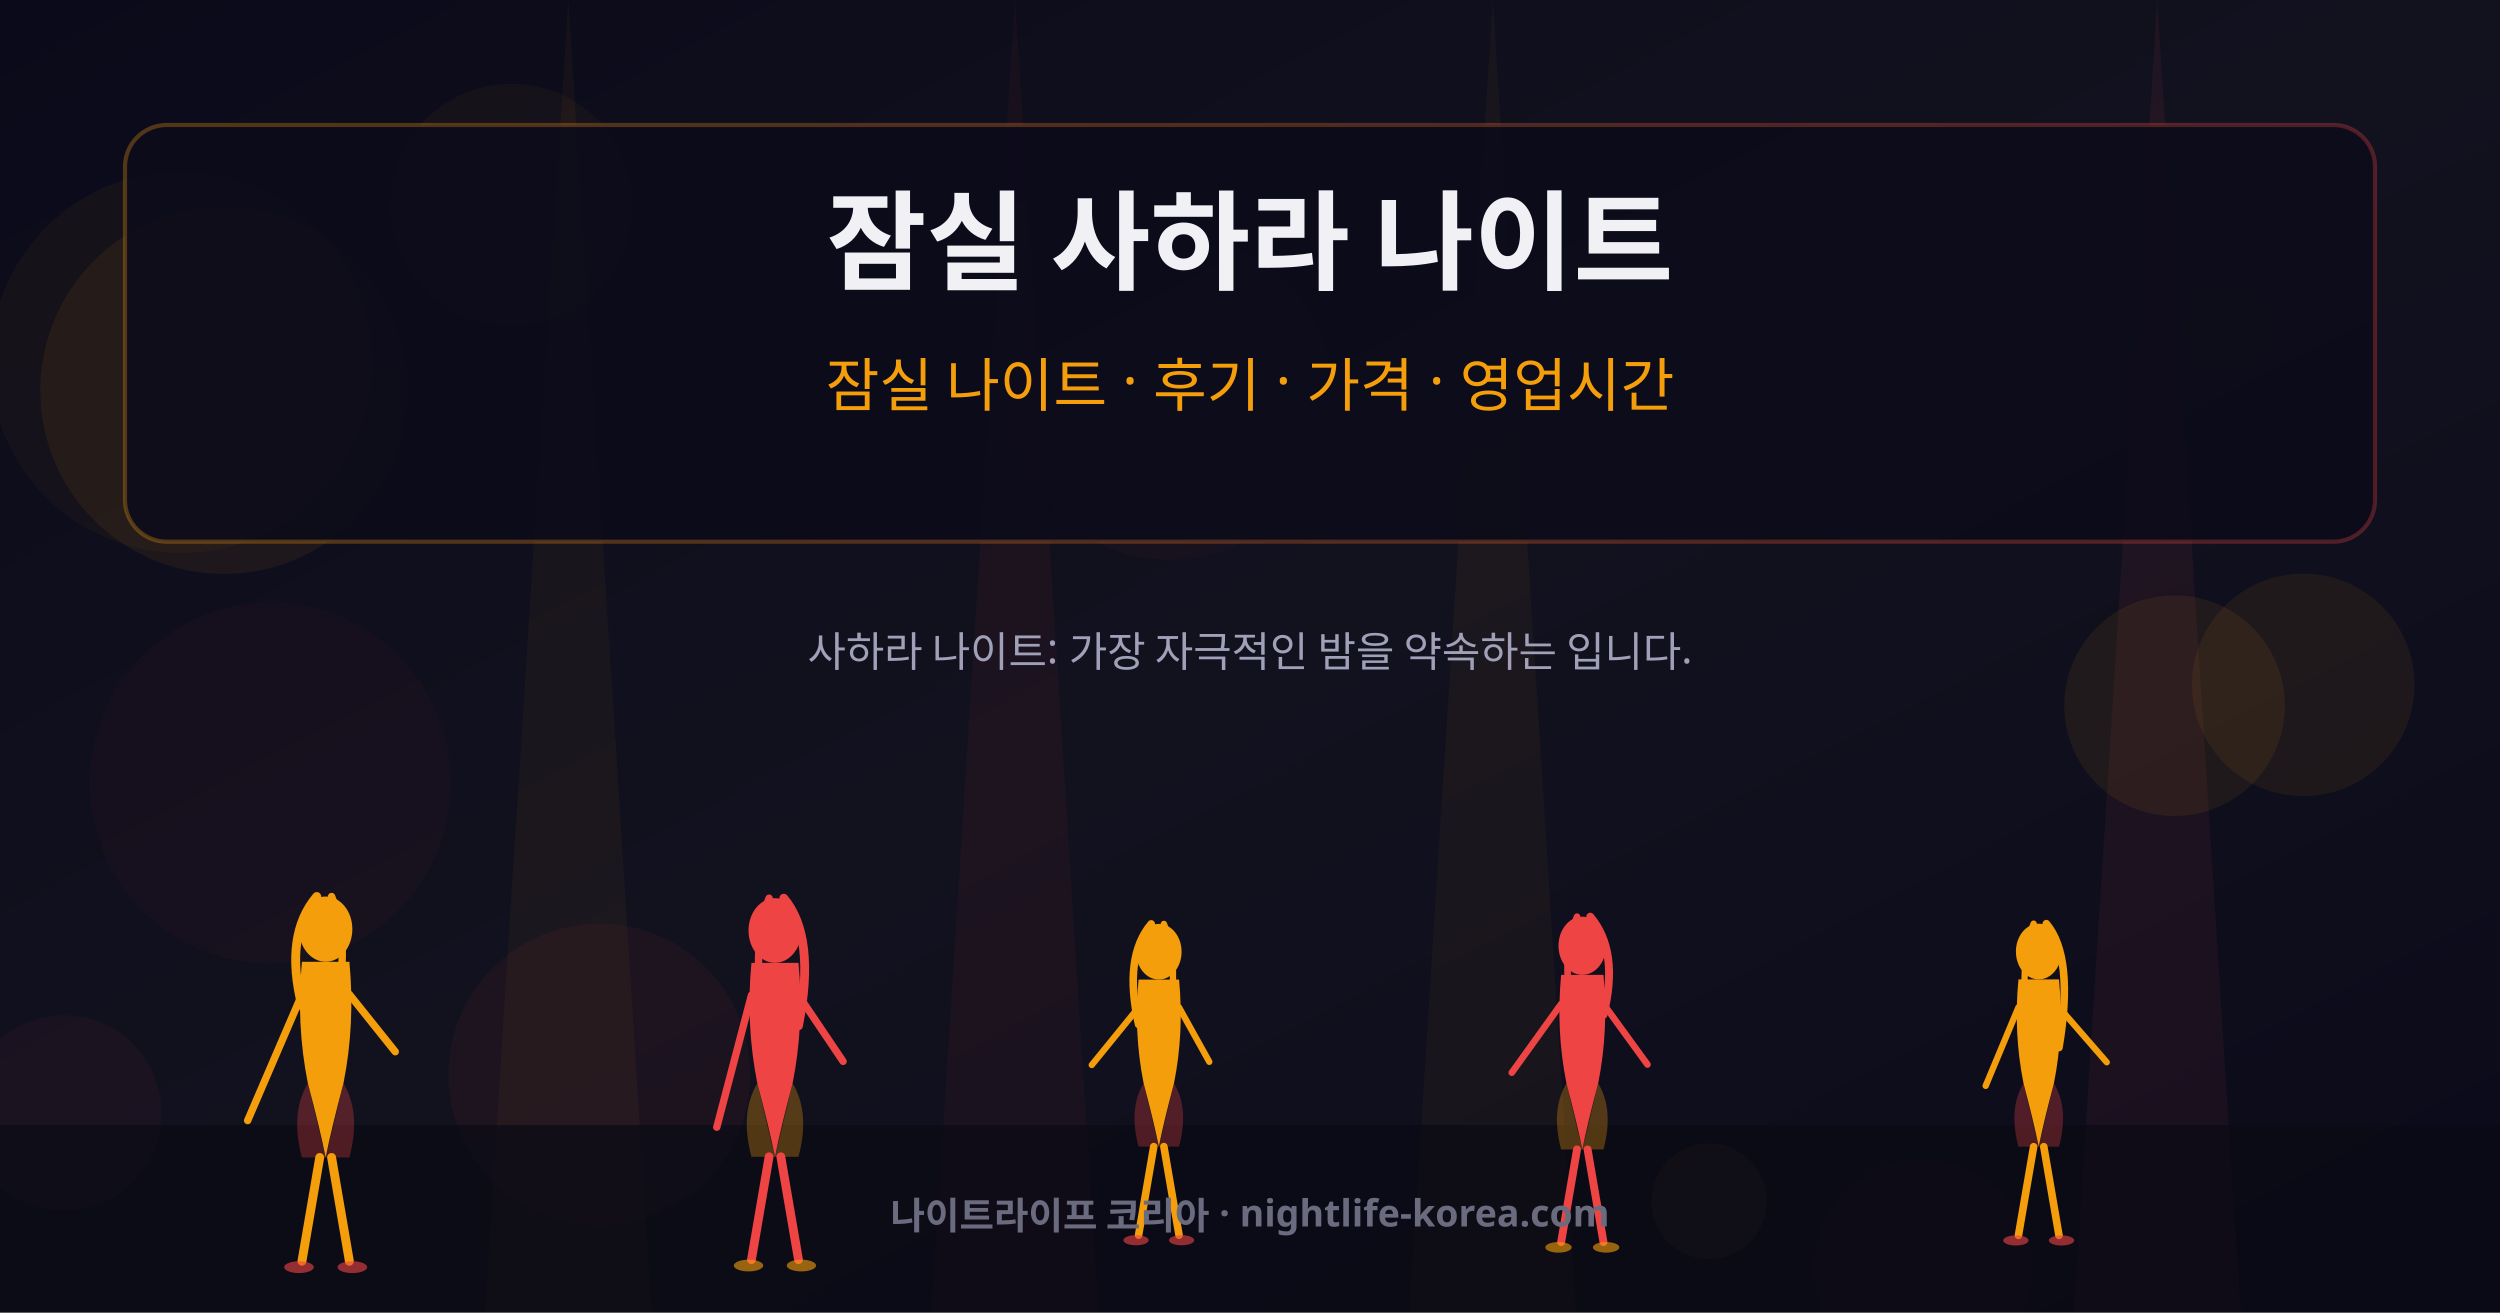
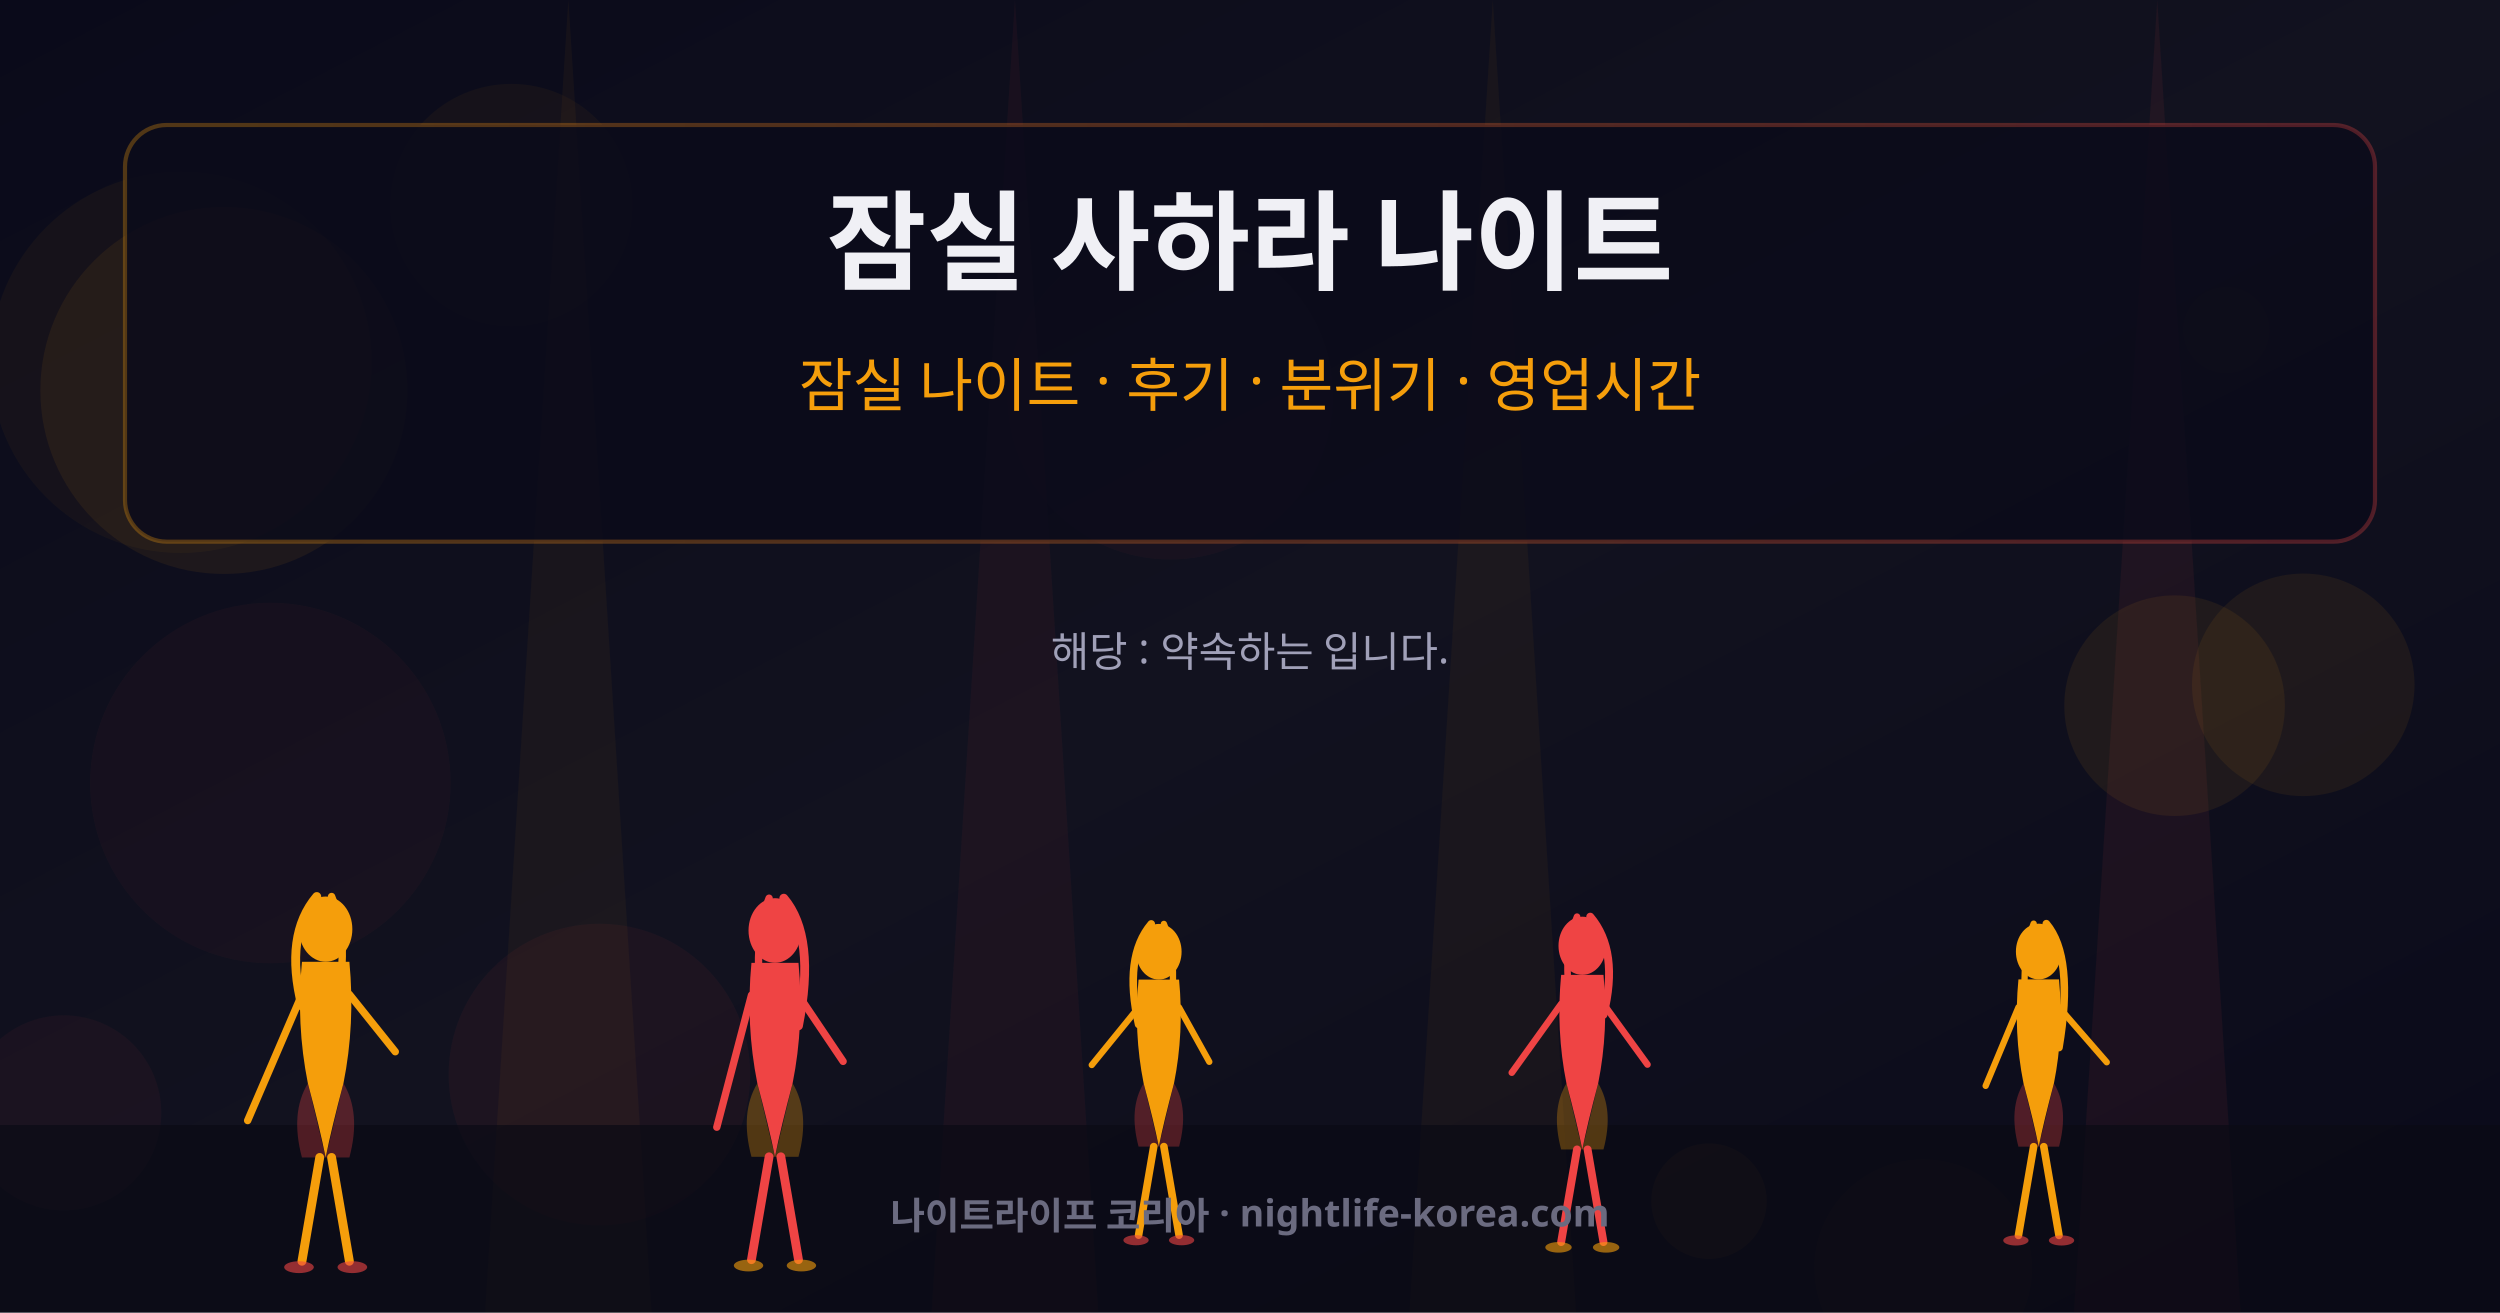
<svg xmlns="http://www.w3.org/2000/svg" viewBox="0 0 1200 630" width="1200" height="630">
  <defs>
    <linearGradient id="ogbg" x1="0%" y1="0%" x2="100%" y2="100%">
      <stop offset="0%" style="stop-color:#0a0a1a" />
      <stop offset="50%" style="stop-color:#12121f" />
      <stop offset="100%" style="stop-color:#0a0a1a" />
    </linearGradient>
    <linearGradient id="ogtxt" x1="0%" y1="0%" x2="100%" y2="0%">
      <stop offset="0%" style="stop-color:#f59e0b" />
      <stop offset="100%" style="stop-color:#ef4444" />
    </linearGradient>
  </defs>
  <rect width="1200" height="630" fill="url(#ogbg)" />
  <polygon points="272.811,0 232.811,630 312.811,630" fill="#f59e0b" opacity="0.043" />
  <polygon points="487.176,0 447.176,630 527.176,630" fill="#ef4444" opacity="0.054" />
  <polygon points="716.539,0 676.539,630 756.539,630" fill="#f59e0b" opacity="0.044" />
  <polygon points="1035.486,0 995.486,630 1075.486,630" fill="#ef4444" opacity="0.07" />
  <circle cx="86.828" cy="173.856" r="91.544" fill="#f59e0b" opacity="0.042" />
  <circle cx="923.139" cy="608.794" r="52.358" fill="#f59e0b" opacity="0.035" />
  <circle cx="1068.605" cy="158.444" r="20.839" fill="#f59e0b" opacity="0.052" />
  <circle cx="1043.8" cy="338.722" r="52.946" fill="#f59e0b" opacity="0.076" />
  <circle cx="107.47" cy="187.406" r="88.094" fill="#f59e0b" opacity="0.073" />
  <circle cx="129.777" cy="375.844" r="86.511" fill="#ef4444" opacity="0.036" />
  <circle cx="30.625" cy="534.154" r="46.783" fill="#ef4444" opacity="0.047" />
  <circle cx="245.447" cy="98.44" r="58.174" fill="#f59e0b" opacity="0.042" />
  <circle cx="1105.564" cy="328.727" r="53.397" fill="#f59e0b" opacity="0.072" />
  <circle cx="287.731" cy="515.784" r="72.386" fill="#ef4444" opacity="0.051" />
  <circle cx="561.713" cy="190.365" r="78.18" fill="#ef4444" opacity="0.037" />
  <circle cx="820.316" cy="576.566" r="27.727" fill="#f59e0b" opacity="0.079" />
  <rect x="0" y="540" width="1200" height="90" fill="#0a0a14" opacity="0.7" />
  <g transform="translate(156.3167,520) scale(1.423188)">
    <ellipse cx="0" cy="-52" rx="9" ry="11" fill="#f59e0b" />
    <path d="M-3,-63 Q-14,-50 -8,-26.088" stroke="#f59e0b" stroke-width="3" fill="none" stroke-linecap="round" />
    <path d="M2,-63 Q8,-48 4,-29.088" stroke="#f59e0b" stroke-width="2.5" fill="none" stroke-linecap="round" />
    <path d="M-8,-41 Q-10,-20 -6,0 Q-2,15 0,25 Q2,15 6,0 Q10,-20 8,-41 Z" fill="#f59e0b" />
    <path d="M-6,0 Q-12,10 -8,25 L0,25 Z" fill="#ef4444" opacity="0.3" />
    <path d="M6,0 Q12,10 8,25 L0,25 Z" fill="#ef4444" opacity="0.3" />
    <line x1="-2" y1="25" x2="-8" y2="60" stroke="#f59e0b" stroke-width="3" stroke-linecap="round" />
    <line x1="2" y1="25" x2="8" y2="60" stroke="#f59e0b" stroke-width="3" stroke-linecap="round" />
    <ellipse cx="-9" cy="62" rx="5" ry="2" fill="#ef4444" opacity="0.6" />
    <ellipse cx="9" cy="62" rx="5" ry="2" fill="#ef4444" opacity="0.6" />
    <line x1="-8" y1="-30" x2="-26.308" y2="12.547" stroke="#f59e0b" stroke-width="2.5" stroke-linecap="round" />
    <line x1="8" y1="-30" x2="23.474" y2="-10.667" stroke="#f59e0b" stroke-width="2.5" stroke-linecap="round" />
  </g>
  <g transform="translate(371.9848,520) scale(1.410637)">
    <ellipse cx="0" cy="-52" rx="9" ry="11" fill="#ef4444" />
    <path d="M3,-63 Q14,-50 8,-19.565" stroke="#ef4444" stroke-width="3" fill="none" stroke-linecap="round" />
    <path d="M-2,-63 Q-8,-48 -4,-22.565" stroke="#ef4444" stroke-width="2.5" fill="none" stroke-linecap="round" />
    <path d="M-8,-41 Q-10,-20 -6,0 Q-2,15 0,25 Q2,15 6,0 Q10,-20 8,-41 Z" fill="#ef4444" />
    <path d="M-6,0 Q-12,10 -8,25 L0,25 Z" fill="#f59e0b" opacity="0.3" />
    <path d="M6,0 Q12,10 8,25 L0,25 Z" fill="#f59e0b" opacity="0.3" />
    <line x1="-2" y1="25" x2="-8" y2="60" stroke="#ef4444" stroke-width="3" stroke-linecap="round" />
    <line x1="2" y1="25" x2="8" y2="60" stroke="#ef4444" stroke-width="3" stroke-linecap="round" />
    <ellipse cx="-9" cy="62" rx="5" ry="2" fill="#f59e0b" opacity="0.6" />
    <ellipse cx="9" cy="62" rx="5" ry="2" fill="#f59e0b" opacity="0.6" />
    <line x1="-8" y1="-30" x2="-19.8" y2="14.929" stroke="#ef4444" stroke-width="2.5" stroke-linecap="round" />
    <line x1="8" y1="-30" x2="23.186" y2="-7.47" stroke="#ef4444" stroke-width="2.5" stroke-linecap="round" />
  </g>
  <g transform="translate(556.2319,520) scale(1.214594)">
    <ellipse cx="0" cy="-52" rx="9" ry="11" fill="#f59e0b" />
    <path d="M-3,-63 Q-14,-50 -8,-23.283" stroke="#f59e0b" stroke-width="3" fill="none" stroke-linecap="round" />
    <path d="M2,-63 Q8,-48 4,-26.283" stroke="#f59e0b" stroke-width="2.5" fill="none" stroke-linecap="round" />
    <path d="M-8,-41 Q-10,-20 -6,0 Q-2,15 0,25 Q2,15 6,0 Q10,-20 8,-41 Z" fill="#f59e0b" />
    <path d="M-6,0 Q-12,10 -8,25 L0,25 Z" fill="#ef4444" opacity="0.3" />
    <path d="M6,0 Q12,10 8,25 L0,25 Z" fill="#ef4444" opacity="0.3" />
    <line x1="-2" y1="25" x2="-8" y2="60" stroke="#f59e0b" stroke-width="3" stroke-linecap="round" />
    <line x1="2" y1="25" x2="8" y2="60" stroke="#f59e0b" stroke-width="3" stroke-linecap="round" />
    <ellipse cx="-9" cy="62" rx="5" ry="2" fill="#ef4444" opacity="0.6" />
    <ellipse cx="9" cy="62" rx="5" ry="2" fill="#ef4444" opacity="0.6" />
    <line x1="-8" y1="-30" x2="-26.496" y2="-7.244" stroke="#f59e0b" stroke-width="2.5" stroke-linecap="round" />
    <line x1="8" y1="-30" x2="19.947" y2="-8.502" stroke="#f59e0b" stroke-width="2.5" stroke-linecap="round" />
  </g>
  <g transform="translate(759.5086,520) scale(1.269751)">
    <ellipse cx="0" cy="-52" rx="9" ry="11" fill="#ef4444" />
    <path d="M3,-63 Q14,-50 8,-25.914" stroke="#ef4444" stroke-width="3" fill="none" stroke-linecap="round" />
    <path d="M-2,-63 Q-8,-48 -4,-28.914" stroke="#ef4444" stroke-width="2.5" fill="none" stroke-linecap="round" />
    <path d="M-8,-41 Q-10,-20 -6,0 Q-2,15 0,25 Q2,15 6,0 Q10,-20 8,-41 Z" fill="#ef4444" />
    <path d="M-6,0 Q-12,10 -8,25 L0,25 Z" fill="#f59e0b" opacity="0.3" />
    <path d="M6,0 Q12,10 8,25 L0,25 Z" fill="#f59e0b" opacity="0.3" />
    <line x1="-2" y1="25" x2="-8" y2="60" stroke="#ef4444" stroke-width="3" stroke-linecap="round" />
    <line x1="2" y1="25" x2="8" y2="60" stroke="#ef4444" stroke-width="3" stroke-linecap="round" />
    <ellipse cx="-9" cy="62" rx="5" ry="2" fill="#f59e0b" opacity="0.6" />
    <ellipse cx="9" cy="62" rx="5" ry="2" fill="#f59e0b" opacity="0.6" />
    <line x1="-8" y1="-30" x2="-26.657" y2="-4.03" stroke="#ef4444" stroke-width="2.5" stroke-linecap="round" />
    <line x1="8" y1="-30" x2="24.629" y2="-7.11" stroke="#ef4444" stroke-width="2.5" stroke-linecap="round" />
  </g>
  <g transform="translate(978.5829,520) scale(1.216467)">
    <ellipse cx="0" cy="-52" rx="9" ry="11" fill="#f59e0b" />
    <path d="M3,-63 Q14,-50 8,-14.11" stroke="#f59e0b" stroke-width="3" fill="none" stroke-linecap="round" />
    <path d="M-2,-63 Q-8,-48 -4,-17.11" stroke="#f59e0b" stroke-width="2.5" fill="none" stroke-linecap="round" />
    <path d="M-8,-41 Q-10,-20 -6,0 Q-2,15 0,25 Q2,15 6,0 Q10,-20 8,-41 Z" fill="#f59e0b" />
    <path d="M-6,0 Q-12,10 -8,25 L0,25 Z" fill="#ef4444" opacity="0.3" />
    <path d="M6,0 Q12,10 8,25 L0,25 Z" fill="#ef4444" opacity="0.3" />
    <line x1="-2" y1="25" x2="-8" y2="60" stroke="#f59e0b" stroke-width="3" stroke-linecap="round" />
    <line x1="2" y1="25" x2="8" y2="60" stroke="#f59e0b" stroke-width="3" stroke-linecap="round" />
    <ellipse cx="-9" cy="62" rx="5" ry="2" fill="#ef4444" opacity="0.6" />
    <ellipse cx="9" cy="62" rx="5" ry="2" fill="#ef4444" opacity="0.6" />
    <line x1="-8" y1="-30" x2="-20.934" y2="0.996" stroke="#f59e0b" stroke-width="2.5" stroke-linecap="round" />
    <line x1="8" y1="-30" x2="26.838" y2="-8.322" stroke="#f59e0b" stroke-width="2.5" stroke-linecap="round" />
  </g>
  <rect x="60" y="60" width="1080" height="200" rx="20" fill="#0a0a1a" opacity="0.85" />
  <rect x="60" y="60" width="1080" height="200" rx="20" fill="none" stroke="url(#ogtxt)" stroke-width="2" opacity="0.3" />
  <text x="600" y="135" text-anchor="middle" font-family="'Noto Sans KR',sans-serif" font-size="52" font-weight="800" fill="#f0f0f5">잠실 사하라 나이트</text>
-   <text x="600" y="195" text-anchor="middle" font-family="'Noto Sans KR',sans-serif" font-size="28" font-weight="500" fill="#f59e0b">잠실 나이트 · 후기 · 가격 · 영업시간</text>
+   <text x="600" y="195" text-anchor="middle" font-family="'Noto Sans KR',sans-serif" font-size="28" font-weight="500" fill="#f59e0b">잠실 나이트 · 후기 · 분위기 · 영업시간</text>
  <rect x="60" y="290" width="auto" height="40" rx="20" fill="#f59e0b" opacity="0.15" />
-   <text x="600" y="320" text-anchor="middle" font-family="'Noto Sans KR',sans-serif" font-size="20" fill="#a0a0b8">사하라 나이트: 가장 자극적인 밤을 약속하는 입니다.</text>
+   <text x="600" y="320" text-anchor="middle" font-family="'Noto Sans KR',sans-serif" font-size="20" fill="#a0a0b8">해당 : 약속하는 입니다.</text>
  <text x="600" y="590" text-anchor="middle" font-family="'Noto Sans KR',sans-serif" font-size="18" font-weight="600" fill="#6b6b80">나이트라이프 코리아 · nightlife-korea.com</text>
</svg>
